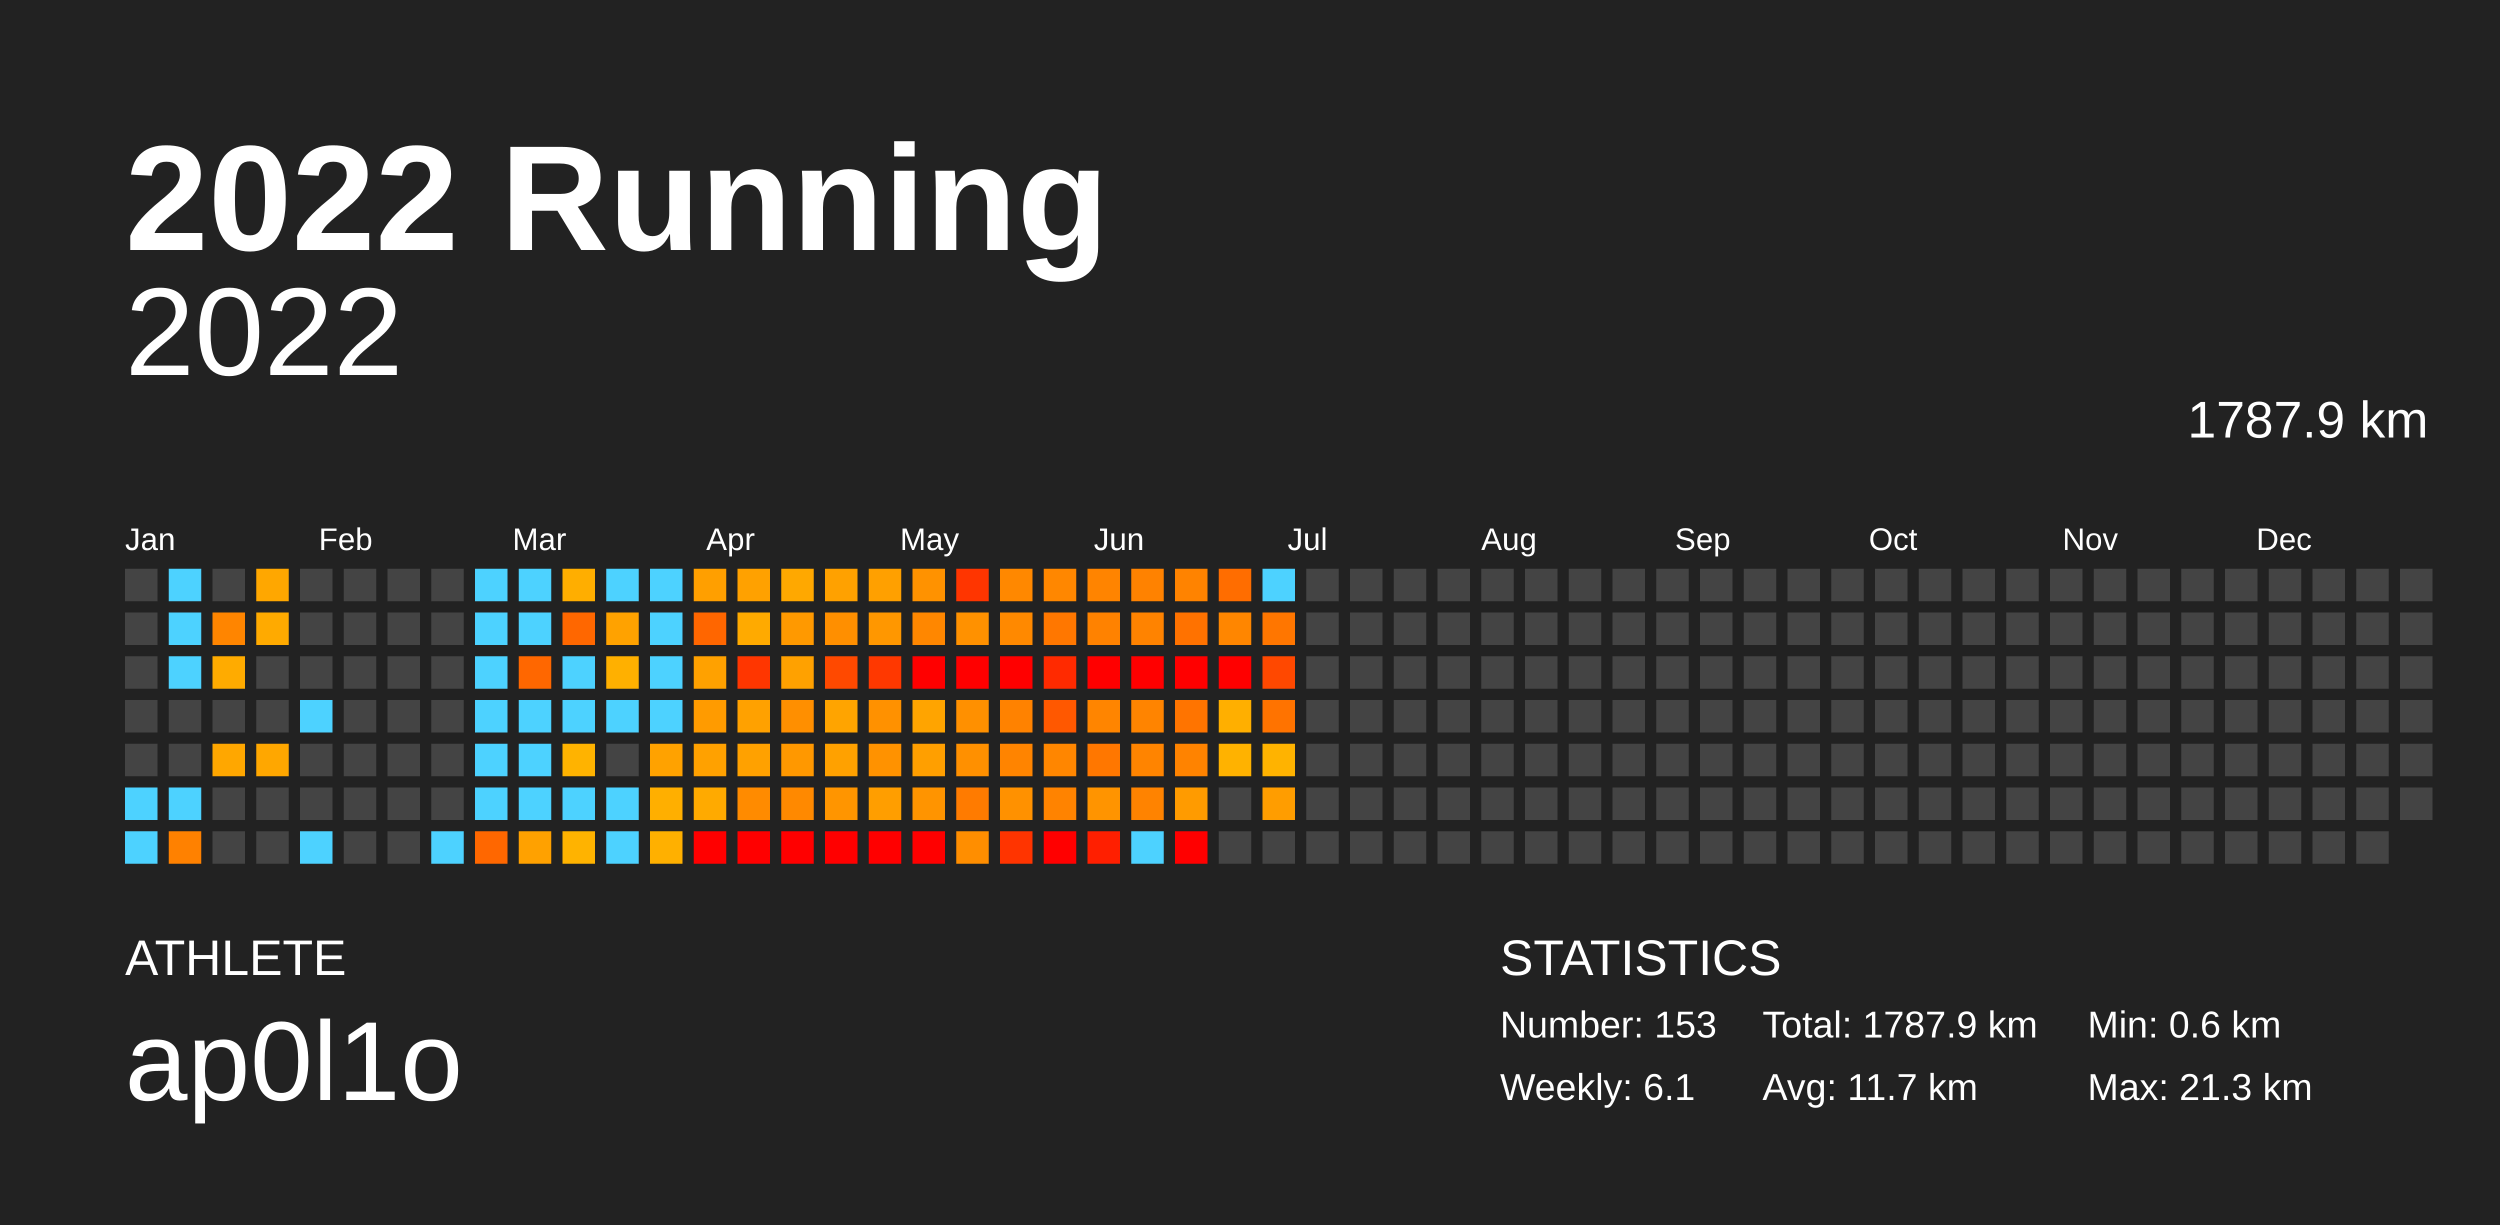
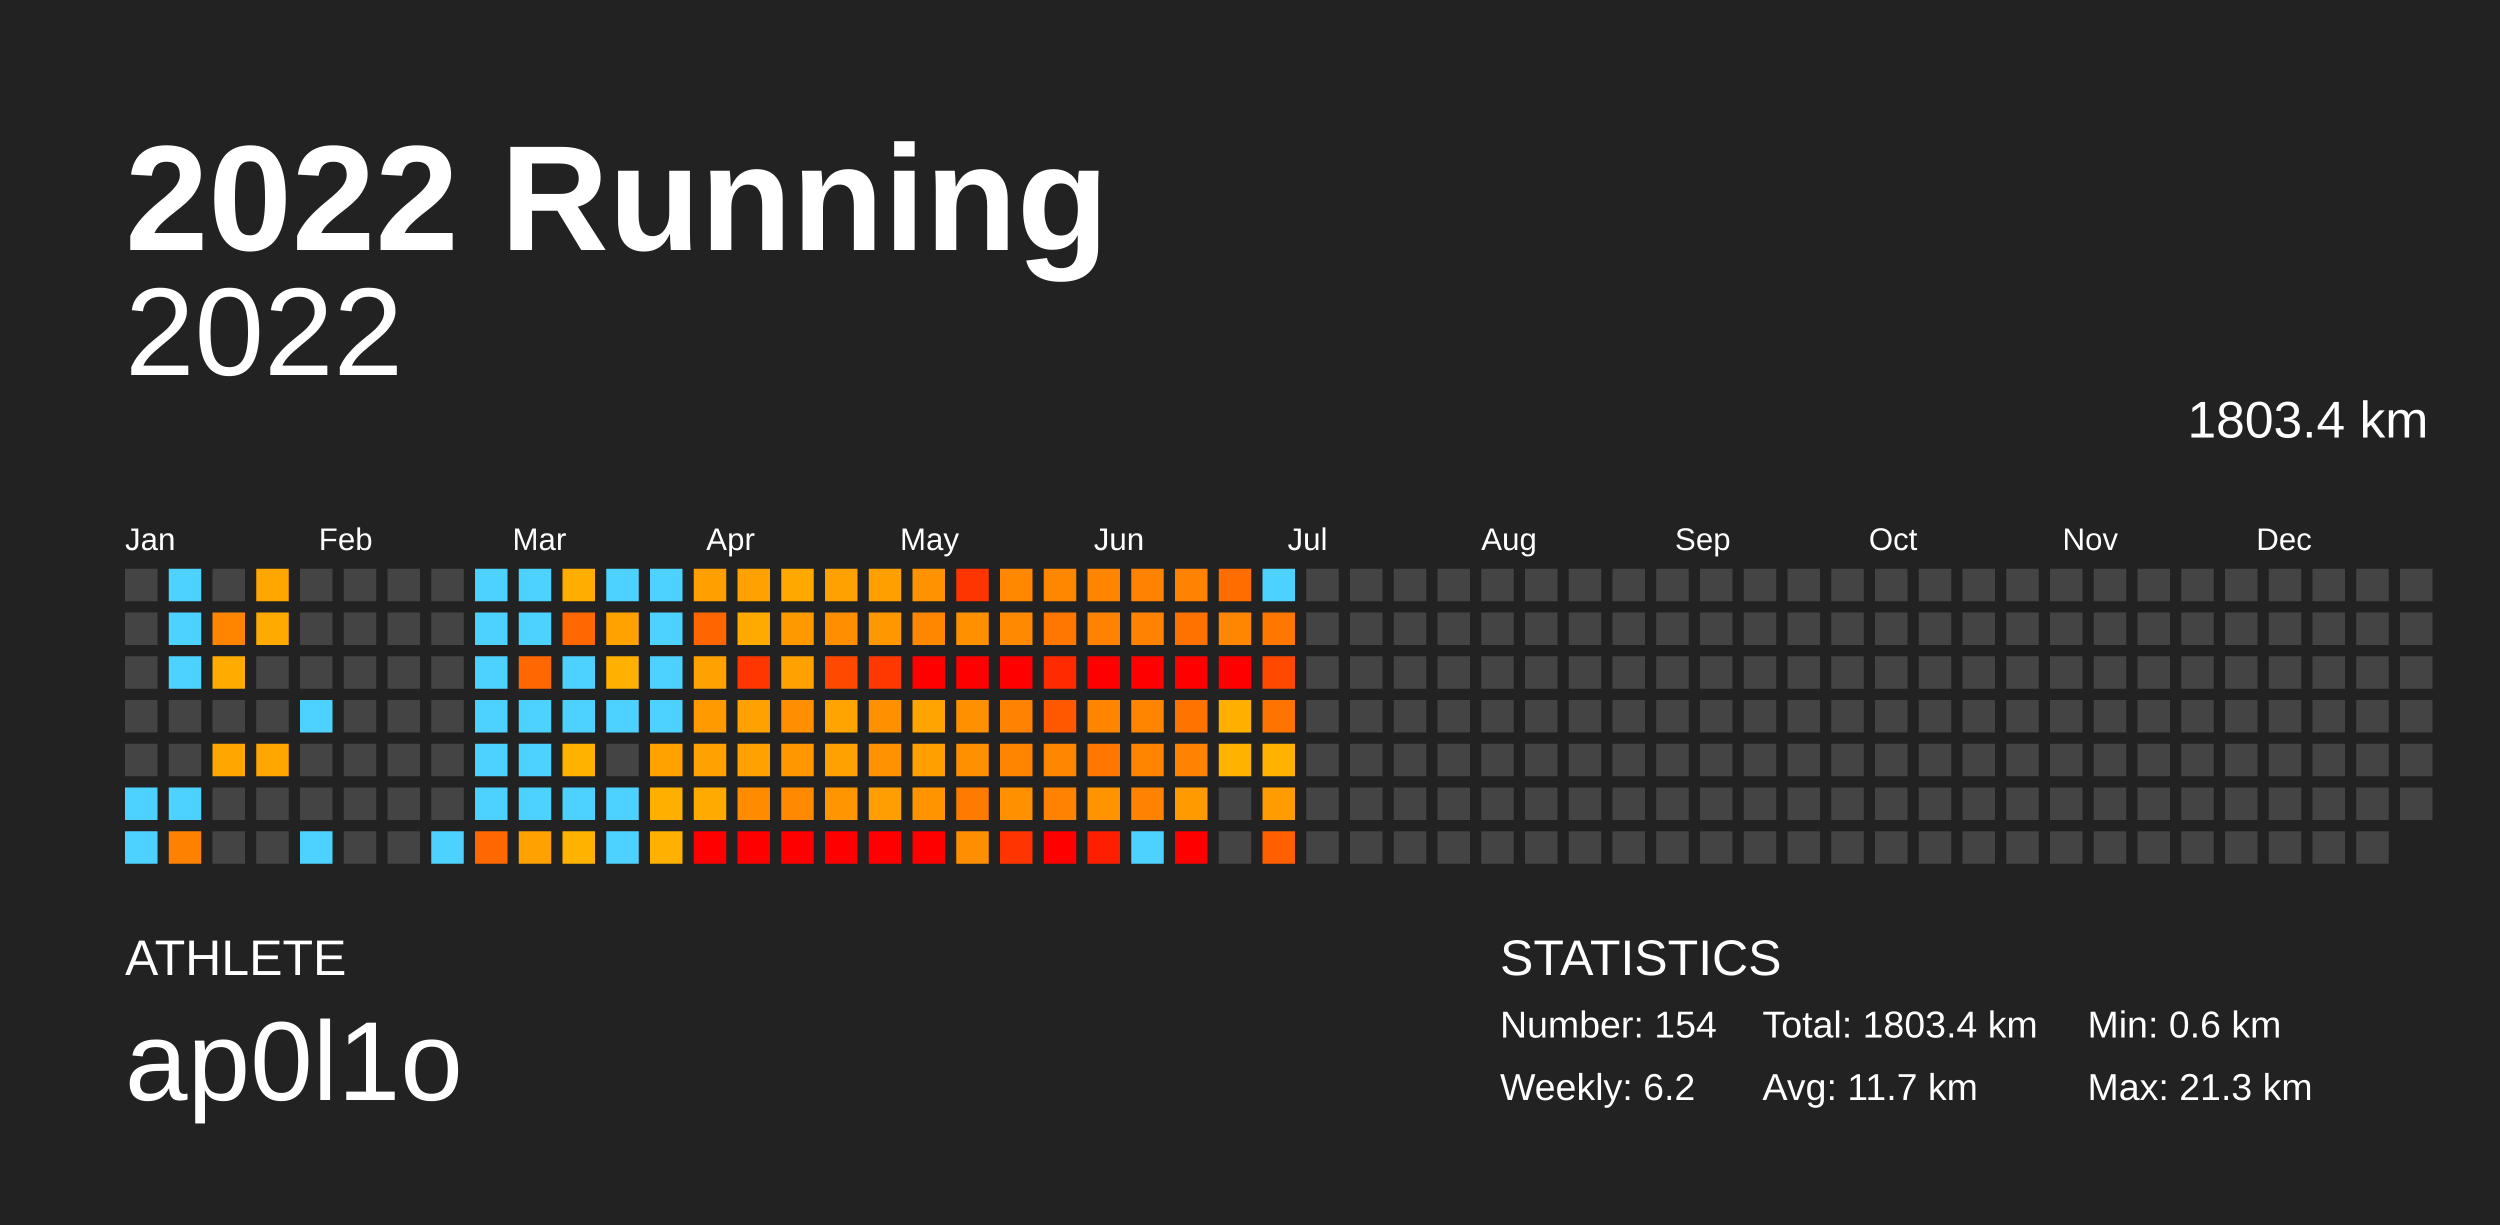
<svg xmlns="http://www.w3.org/2000/svg" baseProfile="full" height="98mm" version="1.1" viewBox="0,0,200,98" width="200mm">
  <defs />
  <rect fill="#222222" height="98" width="200" x="0" y="0" />
  <text fill="#FFFFFF" style="font-size:12px; font-family:Arial; font-weight:bold;" x="10" y="20">2022 Running</text>
  <text fill="#FFFFFF" style="font-size:4px; font-family:Arial" x="10" y="78">ATHLETE</text>
  <text fill="#FFFFFF" style="font-size:9px; font-family:Arial" x="10" y="88">ap0l1o</text>
  <text fill="#FFFFFF" style="font-size:4px; font-family:Arial" x="120" y="78">STATISTICS</text>
-   <text fill="#FFFFFF" style="font-size:3px; font-family:Arial" x="120" y="83">Number: 153</text>
-   <text fill="#FFFFFF" style="font-size:3px; font-family:Arial" x="120" y="88">Weekly: 6.1</text>
-   <text fill="#FFFFFF" style="font-size:3px; font-family:Arial" x="141" y="83">Total: 1787.9 km</text>
+   <text fill="#FFFFFF" style="font-size:3px; font-family:Arial" x="120" y="83">Number: 154</text>
+   <text fill="#FFFFFF" style="font-size:3px; font-family:Arial" x="120" y="88">Weekly: 6.2</text>
+   <text fill="#FFFFFF" style="font-size:3px; font-family:Arial" x="141" y="83">Total: 1803.4 km</text>
  <text fill="#FFFFFF" style="font-size:3px; font-family:Arial" x="141" y="88">Avg: 11.7 km</text>
  <text fill="#FFFFFF" style="font-size:3px; font-family:Arial" x="167" y="83">Min: 0.6 km</text>
  <text fill="#FFFFFF" style="font-size:3px; font-family:Arial" x="167" y="88">Max: 21.3 km</text>
  <text alignment-baseline="hanging" fill="#FFFFFF" style="font-size:10.0px; font-family:Arial;" x="10" y="30">2022</text>
-   <text alignment-baseline="hanging" fill="#FFFFFF" style="font-size:4.125px; font-family:Arial;" x="175" y="35">1787.9 km</text>
+   <text alignment-baseline="hanging" fill="#FFFFFF" style="font-size:4.125px; font-family:Arial;" x="175" y="35">1803.4 km</text>
  <text fill="#FFFFFF" style="font-size:2.5px; font-family:Arial" x="10.0" y="44">Jan</text>
  <text fill="#FFFFFF" style="font-size:2.5px; font-family:Arial" x="25.5" y="44">Feb</text>
  <text fill="#FFFFFF" style="font-size:2.5px; font-family:Arial" x="41.0" y="44">Mar</text>
  <text fill="#FFFFFF" style="font-size:2.5px; font-family:Arial" x="56.5" y="44">Apr</text>
  <text fill="#FFFFFF" style="font-size:2.5px; font-family:Arial" x="72.0" y="44">May</text>
  <text fill="#FFFFFF" style="font-size:2.5px; font-family:Arial" x="87.5" y="44">Jun</text>
  <text fill="#FFFFFF" style="font-size:2.5px; font-family:Arial" x="103.0" y="44">Jul</text>
  <text fill="#FFFFFF" style="font-size:2.5px; font-family:Arial" x="118.5" y="44">Aug</text>
  <text fill="#FFFFFF" style="font-size:2.5px; font-family:Arial" x="134.0" y="44">Sep</text>
  <text fill="#FFFFFF" style="font-size:2.5px; font-family:Arial" x="149.5" y="44">Oct</text>
  <text fill="#FFFFFF" style="font-size:2.5px; font-family:Arial" x="165.0" y="44">Nov</text>
  <text fill="#FFFFFF" style="font-size:2.5px; font-family:Arial" x="180.5" y="44">Dec</text>
  <rect fill="#444444" height="2.6" width="2.6" x="10.0" y="45.5" />
  <rect fill="#444444" height="2.6" width="2.6" x="10.0" y="49.0" />
  <rect fill="#444444" height="2.6" width="2.6" x="10.0" y="52.5" />
  <rect fill="#444444" height="2.6" width="2.6" x="10.0" y="56.0" />
  <rect fill="#444444" height="2.6" width="2.6" x="10.0" y="59.5" />
  <rect fill="#4dd2ff" height="2.6" width="2.6" x="10.0" y="63.0" />
  <rect fill="#4dd2ff" height="2.6" width="2.6" x="10.0" y="66.5" />
  <rect fill="#4dd2ff" height="2.6" width="2.6" x="13.5" y="45.5" />
  <rect fill="#4dd2ff" height="2.6" width="2.6" x="13.5" y="49.0" />
  <rect fill="#4dd2ff" height="2.6" width="2.6" x="13.5" y="52.5" />
  <rect fill="#444444" height="2.6" width="2.6" x="13.5" y="56.0" />
  <rect fill="#444444" height="2.6" width="2.6" x="13.5" y="59.5" />
  <rect fill="#4dd2ff" height="2.6" width="2.6" x="13.5" y="63.0" />
  <rect fill="#ff8100" height="2.6" width="2.6" x="13.5" y="66.5" />
  <rect fill="#444444" height="2.6" width="2.6" x="17.0" y="45.5" />
  <rect fill="#ff8500" height="2.6" width="2.6" x="17.0" y="49.0" />
  <rect fill="#ffab00" height="2.6" width="2.6" x="17.0" y="52.5" />
  <rect fill="#444444" height="2.6" width="2.6" x="17.0" y="56.0" />
  <rect fill="#ffa700" height="2.6" width="2.6" x="17.0" y="59.5" />
  <rect fill="#444444" height="2.6" width="2.6" x="17.0" y="63.0" />
  <rect fill="#444444" height="2.6" width="2.6" x="17.0" y="66.5" />
  <rect fill="#ffa700" height="2.6" width="2.6" x="20.5" y="45.5" />
  <rect fill="#ffaa00" height="2.6" width="2.6" x="20.5" y="49.0" />
  <rect fill="#444444" height="2.6" width="2.6" x="20.5" y="52.5" />
  <rect fill="#444444" height="2.6" width="2.6" x="20.5" y="56.0" />
  <rect fill="#ffa700" height="2.6" width="2.6" x="20.5" y="59.5" />
  <rect fill="#444444" height="2.6" width="2.6" x="20.5" y="63.0" />
  <rect fill="#444444" height="2.6" width="2.6" x="20.5" y="66.5" />
  <rect fill="#444444" height="2.6" width="2.6" x="24.0" y="45.5" />
  <rect fill="#444444" height="2.6" width="2.6" x="24.0" y="49.0" />
  <rect fill="#444444" height="2.6" width="2.6" x="24.0" y="52.5" />
  <rect fill="#4dd2ff" height="2.6" width="2.6" x="24.0" y="56.0" />
  <rect fill="#444444" height="2.6" width="2.6" x="24.0" y="59.5" />
  <rect fill="#444444" height="2.6" width="2.6" x="24.0" y="63.0" />
  <rect fill="#4dd2ff" height="2.6" width="2.6" x="24.0" y="66.5" />
  <rect fill="#444444" height="2.6" width="2.6" x="27.5" y="45.5" />
  <rect fill="#444444" height="2.6" width="2.6" x="27.5" y="49.0" />
  <rect fill="#444444" height="2.6" width="2.6" x="27.5" y="52.5" />
  <rect fill="#444444" height="2.6" width="2.6" x="27.5" y="56.0" />
  <rect fill="#444444" height="2.6" width="2.6" x="27.5" y="59.5" />
  <rect fill="#444444" height="2.6" width="2.6" x="27.5" y="63.0" />
  <rect fill="#444444" height="2.6" width="2.6" x="27.5" y="66.5" />
  <rect fill="#444444" height="2.6" width="2.6" x="31.0" y="45.5" />
  <rect fill="#444444" height="2.6" width="2.6" x="31.0" y="49.0" />
  <rect fill="#444444" height="2.6" width="2.6" x="31.0" y="52.5" />
  <rect fill="#444444" height="2.6" width="2.6" x="31.0" y="56.0" />
  <rect fill="#444444" height="2.6" width="2.6" x="31.0" y="59.5" />
  <rect fill="#444444" height="2.6" width="2.6" x="31.0" y="63.0" />
  <rect fill="#444444" height="2.6" width="2.6" x="31.0" y="66.5" />
  <rect fill="#444444" height="2.6" width="2.6" x="34.5" y="45.5" />
  <rect fill="#444444" height="2.6" width="2.6" x="34.5" y="49.0" />
  <rect fill="#444444" height="2.6" width="2.6" x="34.5" y="52.5" />
  <rect fill="#444444" height="2.6" width="2.6" x="34.5" y="56.0" />
  <rect fill="#444444" height="2.6" width="2.6" x="34.5" y="59.5" />
  <rect fill="#444444" height="2.6" width="2.6" x="34.5" y="63.0" />
  <rect fill="#4dd2ff" height="2.6" width="2.6" x="34.5" y="66.5" />
  <rect fill="#4dd2ff" height="2.6" width="2.6" x="38.0" y="45.5" />
  <rect fill="#4dd2ff" height="2.6" width="2.6" x="38.0" y="49.0" />
  <rect fill="#4dd2ff" height="2.6" width="2.6" x="38.0" y="52.5" />
  <rect fill="#4dd2ff" height="2.6" width="2.6" x="38.0" y="56.0" />
  <rect fill="#4dd2ff" height="2.6" width="2.6" x="38.0" y="59.5" />
  <rect fill="#4dd2ff" height="2.6" width="2.6" x="38.0" y="63.0" />
  <rect fill="#ff6700" height="2.6" width="2.6" x="38.0" y="66.5" />
  <rect fill="#4dd2ff" height="2.6" width="2.6" x="41.5" y="45.5" />
  <rect fill="#4dd2ff" height="2.6" width="2.6" x="41.5" y="49.0" />
  <rect fill="#ff6700" height="2.6" width="2.6" x="41.5" y="52.5" />
  <rect fill="#4dd2ff" height="2.6" width="2.6" x="41.5" y="56.0" />
  <rect fill="#4dd2ff" height="2.6" width="2.6" x="41.5" y="59.5" />
  <rect fill="#4dd2ff" height="2.6" width="2.6" x="41.5" y="63.0" />
  <rect fill="#ffa100" height="2.6" width="2.6" x="41.5" y="66.5" />
  <rect fill="#ffae00" height="2.6" width="2.6" x="45.0" y="45.5" />
  <rect fill="#ff6700" height="2.6" width="2.6" x="45.0" y="49.0" />
  <rect fill="#4dd2ff" height="2.6" width="2.6" x="45.0" y="52.5" />
  <rect fill="#4dd2ff" height="2.6" width="2.6" x="45.0" y="56.0" />
  <rect fill="#ffb300" height="2.6" width="2.6" x="45.0" y="59.5" />
  <rect fill="#4dd2ff" height="2.6" width="2.6" x="45.0" y="63.0" />
  <rect fill="#ffb300" height="2.6" width="2.6" x="45.0" y="66.5" />
  <rect fill="#4dd2ff" height="2.6" width="2.6" x="48.5" y="45.5" />
  <rect fill="#ffa200" height="2.6" width="2.6" x="48.5" y="49.0" />
  <rect fill="#ffb000" height="2.6" width="2.6" x="48.5" y="52.5" />
  <rect fill="#4dd2ff" height="2.6" width="2.6" x="48.5" y="56.0" />
  <rect fill="#444444" height="2.6" width="2.6" x="48.5" y="59.5" />
  <rect fill="#4dd2ff" height="2.6" width="2.6" x="48.5" y="63.0" />
  <rect fill="#4dd2ff" height="2.6" width="2.6" x="48.5" y="66.5" />
  <rect fill="#4dd2ff" height="2.6" width="2.6" x="52.0" y="45.5" />
  <rect fill="#4dd2ff" height="2.6" width="2.6" x="52.0" y="49.0" />
  <rect fill="#4dd2ff" height="2.6" width="2.6" x="52.0" y="52.5" />
  <rect fill="#4dd2ff" height="2.6" width="2.6" x="52.0" y="56.0" />
  <rect fill="#ffa200" height="2.6" width="2.6" x="52.0" y="59.5" />
  <rect fill="#ffaf00" height="2.6" width="2.6" x="52.0" y="63.0" />
  <rect fill="#ffb000" height="2.6" width="2.6" x="52.0" y="66.5" />
  <rect fill="#ff9f00" height="2.6" width="2.6" x="55.5" y="45.5" />
  <rect fill="#ff6600" height="2.6" width="2.6" x="55.5" y="49.0" />
  <rect fill="#ffa100" height="2.6" width="2.6" x="55.5" y="52.5" />
  <rect fill="#ff9b00" height="2.6" width="2.6" x="55.5" y="56.0" />
  <rect fill="#ffa100" height="2.6" width="2.6" x="55.5" y="59.5" />
  <rect fill="#ffaa00" height="2.6" width="2.6" x="55.5" y="63.0" />
  <rect fill="red" height="2.6" width="2.6" x="55.5" y="66.5" />
  <rect fill="#ffa100" height="2.6" width="2.6" x="59.0" y="45.5" />
  <rect fill="#ffaa00" height="2.6" width="2.6" x="59.0" y="49.0" />
  <rect fill="#ff3600" height="2.6" width="2.6" x="59.0" y="52.5" />
  <rect fill="#ffa100" height="2.6" width="2.6" x="59.0" y="56.0" />
  <rect fill="#ffa100" height="2.6" width="2.6" x="59.0" y="59.5" />
  <rect fill="#ff8b00" height="2.6" width="2.6" x="59.0" y="63.0" />
  <rect fill="red" height="2.6" width="2.6" x="59.0" y="66.5" />
  <rect fill="#ffa800" height="2.6" width="2.6" x="62.5" y="45.5" />
  <rect fill="#ff9900" height="2.6" width="2.6" x="62.5" y="49.0" />
  <rect fill="#ffa100" height="2.6" width="2.6" x="62.5" y="52.5" />
  <rect fill="#ff8f00" height="2.6" width="2.6" x="62.5" y="56.0" />
  <rect fill="#ff9800" height="2.6" width="2.6" x="62.5" y="59.5" />
  <rect fill="#ff8900" height="2.6" width="2.6" x="62.5" y="63.0" />
  <rect fill="red" height="2.6" width="2.6" x="62.5" y="66.5" />
  <rect fill="#ffa100" height="2.6" width="2.6" x="66.0" y="45.5" />
  <rect fill="#ff8f00" height="2.6" width="2.6" x="66.0" y="49.0" />
  <rect fill="#ff4900" height="2.6" width="2.6" x="66.0" y="52.5" />
  <rect fill="#ffa400" height="2.6" width="2.6" x="66.0" y="56.0" />
  <rect fill="#ffa100" height="2.6" width="2.6" x="66.0" y="59.5" />
  <rect fill="#ff9500" height="2.6" width="2.6" x="66.0" y="63.0" />
  <rect fill="red" height="2.6" width="2.6" x="66.0" y="66.5" />
  <rect fill="#ffa000" height="2.6" width="2.6" x="69.5" y="45.5" />
  <rect fill="#ff9700" height="2.6" width="2.6" x="69.5" y="49.0" />
  <rect fill="#ff3800" height="2.6" width="2.6" x="69.5" y="52.5" />
  <rect fill="#ff9100" height="2.6" width="2.6" x="69.5" y="56.0" />
  <rect fill="#ff9200" height="2.6" width="2.6" x="69.5" y="59.5" />
  <rect fill="#ff9e00" height="2.6" width="2.6" x="69.5" y="63.0" />
  <rect fill="red" height="2.6" width="2.6" x="69.5" y="66.5" />
  <rect fill="#ff9200" height="2.6" width="2.6" x="73.0" y="45.5" />
  <rect fill="#ff8700" height="2.6" width="2.6" x="73.0" y="49.0" />
  <rect fill="red" height="2.6" width="2.6" x="73.0" y="52.5" />
  <rect fill="#ffa400" height="2.6" width="2.6" x="73.0" y="56.0" />
  <rect fill="#ff9f00" height="2.6" width="2.6" x="73.0" y="59.5" />
  <rect fill="#ff9400" height="2.6" width="2.6" x="73.0" y="63.0" />
  <rect fill="red" height="2.6" width="2.6" x="73.0" y="66.5" />
  <rect fill="#ff3500" height="2.6" width="2.6" x="76.5" y="45.5" />
  <rect fill="#ff9100" height="2.6" width="2.6" x="76.5" y="49.0" />
  <rect fill="red" height="2.6" width="2.6" x="76.5" y="52.5" />
  <rect fill="#ff9000" height="2.6" width="2.6" x="76.5" y="56.0" />
  <rect fill="#ff9000" height="2.6" width="2.6" x="76.5" y="59.5" />
  <rect fill="#ff7b00" height="2.6" width="2.6" x="76.5" y="63.0" />
  <rect fill="#ff8e00" height="2.6" width="2.6" x="76.5" y="66.5" />
  <rect fill="#ff8800" height="2.6" width="2.6" x="80.0" y="45.5" />
  <rect fill="#ff8900" height="2.6" width="2.6" x="80.0" y="49.0" />
  <rect fill="red" height="2.6" width="2.6" x="80.0" y="52.5" />
  <rect fill="#ff8200" height="2.6" width="2.6" x="80.0" y="56.0" />
  <rect fill="#ff8400" height="2.6" width="2.6" x="80.0" y="59.5" />
  <rect fill="#ff9100" height="2.6" width="2.6" x="80.0" y="63.0" />
  <rect fill="#ff3400" height="2.6" width="2.6" x="80.0" y="66.5" />
  <rect fill="#ff8700" height="2.6" width="2.6" x="83.5" y="45.5" />
  <rect fill="#ff7700" height="2.6" width="2.6" x="83.5" y="49.0" />
  <rect fill="#ff2a00" height="2.6" width="2.6" x="83.5" y="52.5" />
  <rect fill="#ff5800" height="2.6" width="2.6" x="83.5" y="56.0" />
  <rect fill="#ff8600" height="2.6" width="2.6" x="83.5" y="59.5" />
  <rect fill="#ff8300" height="2.6" width="2.6" x="83.5" y="63.0" />
  <rect fill="red" height="2.6" width="2.6" x="83.5" y="66.5" />
  <rect fill="#ff8400" height="2.6" width="2.6" x="87.0" y="45.5" />
  <rect fill="#ff8200" height="2.6" width="2.6" x="87.0" y="49.0" />
  <rect fill="red" height="2.6" width="2.6" x="87.0" y="52.5" />
  <rect fill="#ff8500" height="2.6" width="2.6" x="87.0" y="56.0" />
  <rect fill="#ff7700" height="2.6" width="2.6" x="87.0" y="59.5" />
  <rect fill="#ff9400" height="2.6" width="2.6" x="87.0" y="63.0" />
  <rect fill="#ff1f00" height="2.6" width="2.6" x="87.0" y="66.5" />
  <rect fill="#ff8200" height="2.6" width="2.6" x="90.5" y="45.5" />
  <rect fill="#ff8300" height="2.6" width="2.6" x="90.5" y="49.0" />
  <rect fill="red" height="2.6" width="2.6" x="90.5" y="52.5" />
  <rect fill="#ff8400" height="2.6" width="2.6" x="90.5" y="56.0" />
  <rect fill="#ff8400" height="2.6" width="2.6" x="90.5" y="59.5" />
  <rect fill="#ff8300" height="2.6" width="2.6" x="90.5" y="63.0" />
  <rect fill="#4dd2ff" height="2.6" width="2.6" x="90.5" y="66.5" />
  <rect fill="#ff8300" height="2.6" width="2.6" x="94.0" y="45.5" />
  <rect fill="#ff7200" height="2.6" width="2.6" x="94.0" y="49.0" />
  <rect fill="red" height="2.6" width="2.6" x="94.0" y="52.5" />
  <rect fill="#ff7400" height="2.6" width="2.6" x="94.0" y="56.0" />
  <rect fill="#ff8300" height="2.6" width="2.6" x="94.0" y="59.5" />
  <rect fill="#ff9b00" height="2.6" width="2.6" x="94.0" y="63.0" />
  <rect fill="red" height="2.6" width="2.6" x="94.0" y="66.5" />
  <rect fill="#ff6d00" height="2.6" width="2.6" x="97.5" y="45.5" />
  <rect fill="#ff8600" height="2.6" width="2.6" x="97.5" y="49.0" />
  <rect fill="red" height="2.6" width="2.6" x="97.5" y="52.5" />
  <rect fill="#ffaf00" height="2.6" width="2.6" x="97.5" y="56.0" />
  <rect fill="#ffb200" height="2.6" width="2.6" x="97.5" y="59.5" />
  <rect fill="#444444" height="2.6" width="2.6" x="97.5" y="63.0" />
  <rect fill="#444444" height="2.6" width="2.6" x="97.5" y="66.5" />
  <rect fill="#4dd2ff" height="2.6" width="2.6" x="101.0" y="45.5" />
  <rect fill="#ff7600" height="2.6" width="2.6" x="101.0" y="49.0" />
  <rect fill="#ff4800" height="2.6" width="2.6" x="101.0" y="52.5" />
  <rect fill="#ff7300" height="2.6" width="2.6" x="101.0" y="56.0" />
  <rect fill="#ffb300" height="2.6" width="2.6" x="101.0" y="59.5" />
  <rect fill="#ff9d00" height="2.6" width="2.6" x="101.0" y="63.0" />
-   <rect fill="#444444" height="2.6" width="2.6" x="101.0" y="66.5" />
+   <rect fill="#ff5f00" height="2.6" width="2.6" x="101.0" y="66.5" />
  <rect fill="#444444" height="2.6" width="2.6" x="104.5" y="45.5" />
  <rect fill="#444444" height="2.6" width="2.6" x="104.5" y="49.0" />
  <rect fill="#444444" height="2.6" width="2.6" x="104.5" y="52.5" />
  <rect fill="#444444" height="2.6" width="2.6" x="104.5" y="56.0" />
  <rect fill="#444444" height="2.6" width="2.6" x="104.5" y="59.5" />
  <rect fill="#444444" height="2.6" width="2.6" x="104.5" y="63.0" />
  <rect fill="#444444" height="2.6" width="2.6" x="104.5" y="66.5" />
  <rect fill="#444444" height="2.6" width="2.6" x="108.0" y="45.5" />
  <rect fill="#444444" height="2.6" width="2.6" x="108.0" y="49.0" />
  <rect fill="#444444" height="2.6" width="2.6" x="108.0" y="52.5" />
  <rect fill="#444444" height="2.6" width="2.6" x="108.0" y="56.0" />
  <rect fill="#444444" height="2.6" width="2.6" x="108.0" y="59.5" />
  <rect fill="#444444" height="2.6" width="2.6" x="108.0" y="63.0" />
  <rect fill="#444444" height="2.6" width="2.6" x="108.0" y="66.5" />
  <rect fill="#444444" height="2.6" width="2.6" x="111.5" y="45.5" />
  <rect fill="#444444" height="2.6" width="2.6" x="111.5" y="49.0" />
  <rect fill="#444444" height="2.6" width="2.6" x="111.5" y="52.5" />
  <rect fill="#444444" height="2.6" width="2.6" x="111.5" y="56.0" />
  <rect fill="#444444" height="2.6" width="2.6" x="111.5" y="59.5" />
  <rect fill="#444444" height="2.6" width="2.6" x="111.5" y="63.0" />
  <rect fill="#444444" height="2.6" width="2.6" x="111.5" y="66.5" />
  <rect fill="#444444" height="2.6" width="2.6" x="115.0" y="45.5" />
  <rect fill="#444444" height="2.6" width="2.6" x="115.0" y="49.0" />
  <rect fill="#444444" height="2.6" width="2.6" x="115.0" y="52.5" />
  <rect fill="#444444" height="2.6" width="2.6" x="115.0" y="56.0" />
  <rect fill="#444444" height="2.6" width="2.6" x="115.0" y="59.5" />
  <rect fill="#444444" height="2.6" width="2.6" x="115.0" y="63.0" />
  <rect fill="#444444" height="2.6" width="2.6" x="115.0" y="66.5" />
  <rect fill="#444444" height="2.6" width="2.6" x="118.5" y="45.5" />
  <rect fill="#444444" height="2.6" width="2.6" x="118.5" y="49.0" />
  <rect fill="#444444" height="2.6" width="2.6" x="118.5" y="52.5" />
  <rect fill="#444444" height="2.6" width="2.6" x="118.5" y="56.0" />
  <rect fill="#444444" height="2.6" width="2.6" x="118.5" y="59.5" />
  <rect fill="#444444" height="2.6" width="2.6" x="118.5" y="63.0" />
  <rect fill="#444444" height="2.6" width="2.6" x="118.5" y="66.5" />
  <rect fill="#444444" height="2.6" width="2.6" x="122.0" y="45.5" />
  <rect fill="#444444" height="2.6" width="2.6" x="122.0" y="49.0" />
  <rect fill="#444444" height="2.6" width="2.6" x="122.0" y="52.5" />
  <rect fill="#444444" height="2.6" width="2.6" x="122.0" y="56.0" />
  <rect fill="#444444" height="2.6" width="2.6" x="122.0" y="59.5" />
  <rect fill="#444444" height="2.6" width="2.6" x="122.0" y="63.0" />
  <rect fill="#444444" height="2.6" width="2.6" x="122.0" y="66.5" />
  <rect fill="#444444" height="2.6" width="2.6" x="125.5" y="45.5" />
  <rect fill="#444444" height="2.6" width="2.6" x="125.5" y="49.0" />
  <rect fill="#444444" height="2.6" width="2.6" x="125.5" y="52.5" />
  <rect fill="#444444" height="2.6" width="2.6" x="125.5" y="56.0" />
  <rect fill="#444444" height="2.6" width="2.6" x="125.5" y="59.5" />
  <rect fill="#444444" height="2.6" width="2.6" x="125.5" y="63.0" />
  <rect fill="#444444" height="2.6" width="2.6" x="125.5" y="66.5" />
  <rect fill="#444444" height="2.6" width="2.6" x="129.0" y="45.5" />
  <rect fill="#444444" height="2.6" width="2.6" x="129.0" y="49.0" />
  <rect fill="#444444" height="2.6" width="2.6" x="129.0" y="52.5" />
  <rect fill="#444444" height="2.6" width="2.6" x="129.0" y="56.0" />
  <rect fill="#444444" height="2.6" width="2.6" x="129.0" y="59.5" />
  <rect fill="#444444" height="2.6" width="2.6" x="129.0" y="63.0" />
  <rect fill="#444444" height="2.6" width="2.6" x="129.0" y="66.5" />
  <rect fill="#444444" height="2.6" width="2.6" x="132.5" y="45.5" />
  <rect fill="#444444" height="2.6" width="2.6" x="132.5" y="49.0" />
  <rect fill="#444444" height="2.6" width="2.6" x="132.5" y="52.5" />
  <rect fill="#444444" height="2.6" width="2.6" x="132.5" y="56.0" />
  <rect fill="#444444" height="2.6" width="2.6" x="132.5" y="59.5" />
  <rect fill="#444444" height="2.6" width="2.6" x="132.5" y="63.0" />
  <rect fill="#444444" height="2.6" width="2.6" x="132.5" y="66.5" />
  <rect fill="#444444" height="2.6" width="2.6" x="136.0" y="45.5" />
  <rect fill="#444444" height="2.6" width="2.6" x="136.0" y="49.0" />
  <rect fill="#444444" height="2.6" width="2.6" x="136.0" y="52.5" />
  <rect fill="#444444" height="2.6" width="2.6" x="136.0" y="56.0" />
  <rect fill="#444444" height="2.6" width="2.6" x="136.0" y="59.5" />
  <rect fill="#444444" height="2.6" width="2.6" x="136.0" y="63.0" />
  <rect fill="#444444" height="2.6" width="2.6" x="136.0" y="66.5" />
  <rect fill="#444444" height="2.6" width="2.6" x="139.5" y="45.5" />
  <rect fill="#444444" height="2.6" width="2.6" x="139.5" y="49.0" />
  <rect fill="#444444" height="2.6" width="2.6" x="139.5" y="52.5" />
  <rect fill="#444444" height="2.6" width="2.6" x="139.5" y="56.0" />
  <rect fill="#444444" height="2.6" width="2.6" x="139.5" y="59.5" />
  <rect fill="#444444" height="2.6" width="2.6" x="139.5" y="63.0" />
  <rect fill="#444444" height="2.6" width="2.6" x="139.5" y="66.5" />
  <rect fill="#444444" height="2.6" width="2.6" x="143.0" y="45.5" />
  <rect fill="#444444" height="2.6" width="2.6" x="143.0" y="49.0" />
  <rect fill="#444444" height="2.6" width="2.6" x="143.0" y="52.5" />
  <rect fill="#444444" height="2.6" width="2.6" x="143.0" y="56.0" />
  <rect fill="#444444" height="2.6" width="2.6" x="143.0" y="59.5" />
  <rect fill="#444444" height="2.6" width="2.6" x="143.0" y="63.0" />
  <rect fill="#444444" height="2.6" width="2.6" x="143.0" y="66.5" />
  <rect fill="#444444" height="2.6" width="2.6" x="146.5" y="45.5" />
  <rect fill="#444444" height="2.6" width="2.6" x="146.5" y="49.0" />
  <rect fill="#444444" height="2.6" width="2.6" x="146.5" y="52.5" />
  <rect fill="#444444" height="2.6" width="2.6" x="146.5" y="56.0" />
  <rect fill="#444444" height="2.6" width="2.6" x="146.5" y="59.5" />
  <rect fill="#444444" height="2.6" width="2.6" x="146.5" y="63.0" />
  <rect fill="#444444" height="2.6" width="2.6" x="146.5" y="66.5" />
  <rect fill="#444444" height="2.6" width="2.6" x="150.0" y="45.5" />
  <rect fill="#444444" height="2.6" width="2.6" x="150.0" y="49.0" />
  <rect fill="#444444" height="2.6" width="2.6" x="150.0" y="52.5" />
  <rect fill="#444444" height="2.6" width="2.6" x="150.0" y="56.0" />
  <rect fill="#444444" height="2.6" width="2.6" x="150.0" y="59.5" />
  <rect fill="#444444" height="2.6" width="2.6" x="150.0" y="63.0" />
  <rect fill="#444444" height="2.6" width="2.6" x="150.0" y="66.5" />
  <rect fill="#444444" height="2.6" width="2.6" x="153.5" y="45.5" />
  <rect fill="#444444" height="2.6" width="2.6" x="153.5" y="49.0" />
  <rect fill="#444444" height="2.6" width="2.6" x="153.5" y="52.5" />
  <rect fill="#444444" height="2.6" width="2.6" x="153.5" y="56.0" />
  <rect fill="#444444" height="2.6" width="2.6" x="153.5" y="59.5" />
  <rect fill="#444444" height="2.6" width="2.6" x="153.5" y="63.0" />
  <rect fill="#444444" height="2.6" width="2.6" x="153.5" y="66.5" />
  <rect fill="#444444" height="2.6" width="2.6" x="157.0" y="45.5" />
  <rect fill="#444444" height="2.6" width="2.6" x="157.0" y="49.0" />
  <rect fill="#444444" height="2.6" width="2.6" x="157.0" y="52.5" />
  <rect fill="#444444" height="2.6" width="2.6" x="157.0" y="56.0" />
  <rect fill="#444444" height="2.6" width="2.6" x="157.0" y="59.5" />
  <rect fill="#444444" height="2.6" width="2.6" x="157.0" y="63.0" />
  <rect fill="#444444" height="2.6" width="2.6" x="157.0" y="66.5" />
  <rect fill="#444444" height="2.6" width="2.6" x="160.5" y="45.5" />
  <rect fill="#444444" height="2.6" width="2.6" x="160.5" y="49.0" />
  <rect fill="#444444" height="2.6" width="2.6" x="160.5" y="52.5" />
  <rect fill="#444444" height="2.6" width="2.6" x="160.5" y="56.0" />
  <rect fill="#444444" height="2.6" width="2.6" x="160.5" y="59.5" />
  <rect fill="#444444" height="2.6" width="2.6" x="160.5" y="63.0" />
  <rect fill="#444444" height="2.6" width="2.6" x="160.5" y="66.5" />
  <rect fill="#444444" height="2.6" width="2.6" x="164.0" y="45.5" />
  <rect fill="#444444" height="2.6" width="2.6" x="164.0" y="49.0" />
  <rect fill="#444444" height="2.6" width="2.6" x="164.0" y="52.5" />
  <rect fill="#444444" height="2.6" width="2.6" x="164.0" y="56.0" />
  <rect fill="#444444" height="2.6" width="2.6" x="164.0" y="59.5" />
  <rect fill="#444444" height="2.6" width="2.6" x="164.0" y="63.0" />
  <rect fill="#444444" height="2.6" width="2.6" x="164.0" y="66.5" />
  <rect fill="#444444" height="2.6" width="2.6" x="167.5" y="45.5" />
  <rect fill="#444444" height="2.6" width="2.6" x="167.5" y="49.0" />
  <rect fill="#444444" height="2.6" width="2.6" x="167.5" y="52.5" />
  <rect fill="#444444" height="2.6" width="2.6" x="167.5" y="56.0" />
  <rect fill="#444444" height="2.6" width="2.6" x="167.5" y="59.5" />
  <rect fill="#444444" height="2.6" width="2.6" x="167.5" y="63.0" />
  <rect fill="#444444" height="2.6" width="2.6" x="167.5" y="66.5" />
  <rect fill="#444444" height="2.6" width="2.6" x="171.0" y="45.5" />
  <rect fill="#444444" height="2.6" width="2.6" x="171.0" y="49.0" />
  <rect fill="#444444" height="2.6" width="2.6" x="171.0" y="52.5" />
  <rect fill="#444444" height="2.6" width="2.6" x="171.0" y="56.0" />
  <rect fill="#444444" height="2.6" width="2.6" x="171.0" y="59.5" />
  <rect fill="#444444" height="2.6" width="2.6" x="171.0" y="63.0" />
  <rect fill="#444444" height="2.6" width="2.6" x="171.0" y="66.5" />
  <rect fill="#444444" height="2.6" width="2.6" x="174.5" y="45.5" />
  <rect fill="#444444" height="2.6" width="2.6" x="174.5" y="49.0" />
  <rect fill="#444444" height="2.6" width="2.6" x="174.5" y="52.5" />
  <rect fill="#444444" height="2.6" width="2.6" x="174.5" y="56.0" />
  <rect fill="#444444" height="2.6" width="2.6" x="174.5" y="59.5" />
  <rect fill="#444444" height="2.6" width="2.6" x="174.5" y="63.0" />
  <rect fill="#444444" height="2.6" width="2.6" x="174.5" y="66.5" />
  <rect fill="#444444" height="2.6" width="2.6" x="178.0" y="45.5" />
  <rect fill="#444444" height="2.6" width="2.6" x="178.0" y="49.0" />
  <rect fill="#444444" height="2.6" width="2.6" x="178.0" y="52.5" />
  <rect fill="#444444" height="2.6" width="2.6" x="178.0" y="56.0" />
  <rect fill="#444444" height="2.6" width="2.6" x="178.0" y="59.5" />
  <rect fill="#444444" height="2.6" width="2.6" x="178.0" y="63.0" />
  <rect fill="#444444" height="2.6" width="2.6" x="178.0" y="66.5" />
  <rect fill="#444444" height="2.6" width="2.6" x="181.5" y="45.5" />
  <rect fill="#444444" height="2.6" width="2.6" x="181.5" y="49.0" />
  <rect fill="#444444" height="2.6" width="2.6" x="181.5" y="52.5" />
  <rect fill="#444444" height="2.6" width="2.6" x="181.5" y="56.0" />
  <rect fill="#444444" height="2.6" width="2.6" x="181.5" y="59.5" />
  <rect fill="#444444" height="2.6" width="2.6" x="181.5" y="63.0" />
  <rect fill="#444444" height="2.6" width="2.6" x="181.5" y="66.5" />
  <rect fill="#444444" height="2.6" width="2.6" x="185.0" y="45.5" />
  <rect fill="#444444" height="2.6" width="2.6" x="185.0" y="49.0" />
  <rect fill="#444444" height="2.6" width="2.6" x="185.0" y="52.5" />
  <rect fill="#444444" height="2.6" width="2.6" x="185.0" y="56.0" />
  <rect fill="#444444" height="2.6" width="2.6" x="185.0" y="59.5" />
  <rect fill="#444444" height="2.6" width="2.6" x="185.0" y="63.0" />
  <rect fill="#444444" height="2.6" width="2.6" x="185.0" y="66.5" />
  <rect fill="#444444" height="2.6" width="2.6" x="188.5" y="45.5" />
  <rect fill="#444444" height="2.6" width="2.6" x="188.5" y="49.0" />
  <rect fill="#444444" height="2.6" width="2.6" x="188.5" y="52.5" />
  <rect fill="#444444" height="2.6" width="2.6" x="188.5" y="56.0" />
  <rect fill="#444444" height="2.6" width="2.6" x="188.5" y="59.5" />
  <rect fill="#444444" height="2.6" width="2.6" x="188.5" y="63.0" />
  <rect fill="#444444" height="2.6" width="2.6" x="188.5" y="66.5" />
  <rect fill="#444444" height="2.6" width="2.6" x="192.0" y="45.5" />
  <rect fill="#444444" height="2.6" width="2.6" x="192.0" y="49.0" />
  <rect fill="#444444" height="2.6" width="2.6" x="192.0" y="52.5" />
  <rect fill="#444444" height="2.6" width="2.6" x="192.0" y="56.0" />
  <rect fill="#444444" height="2.6" width="2.6" x="192.0" y="59.5" />
  <rect fill="#444444" height="2.6" width="2.6" x="192.0" y="63.0" />
</svg>
